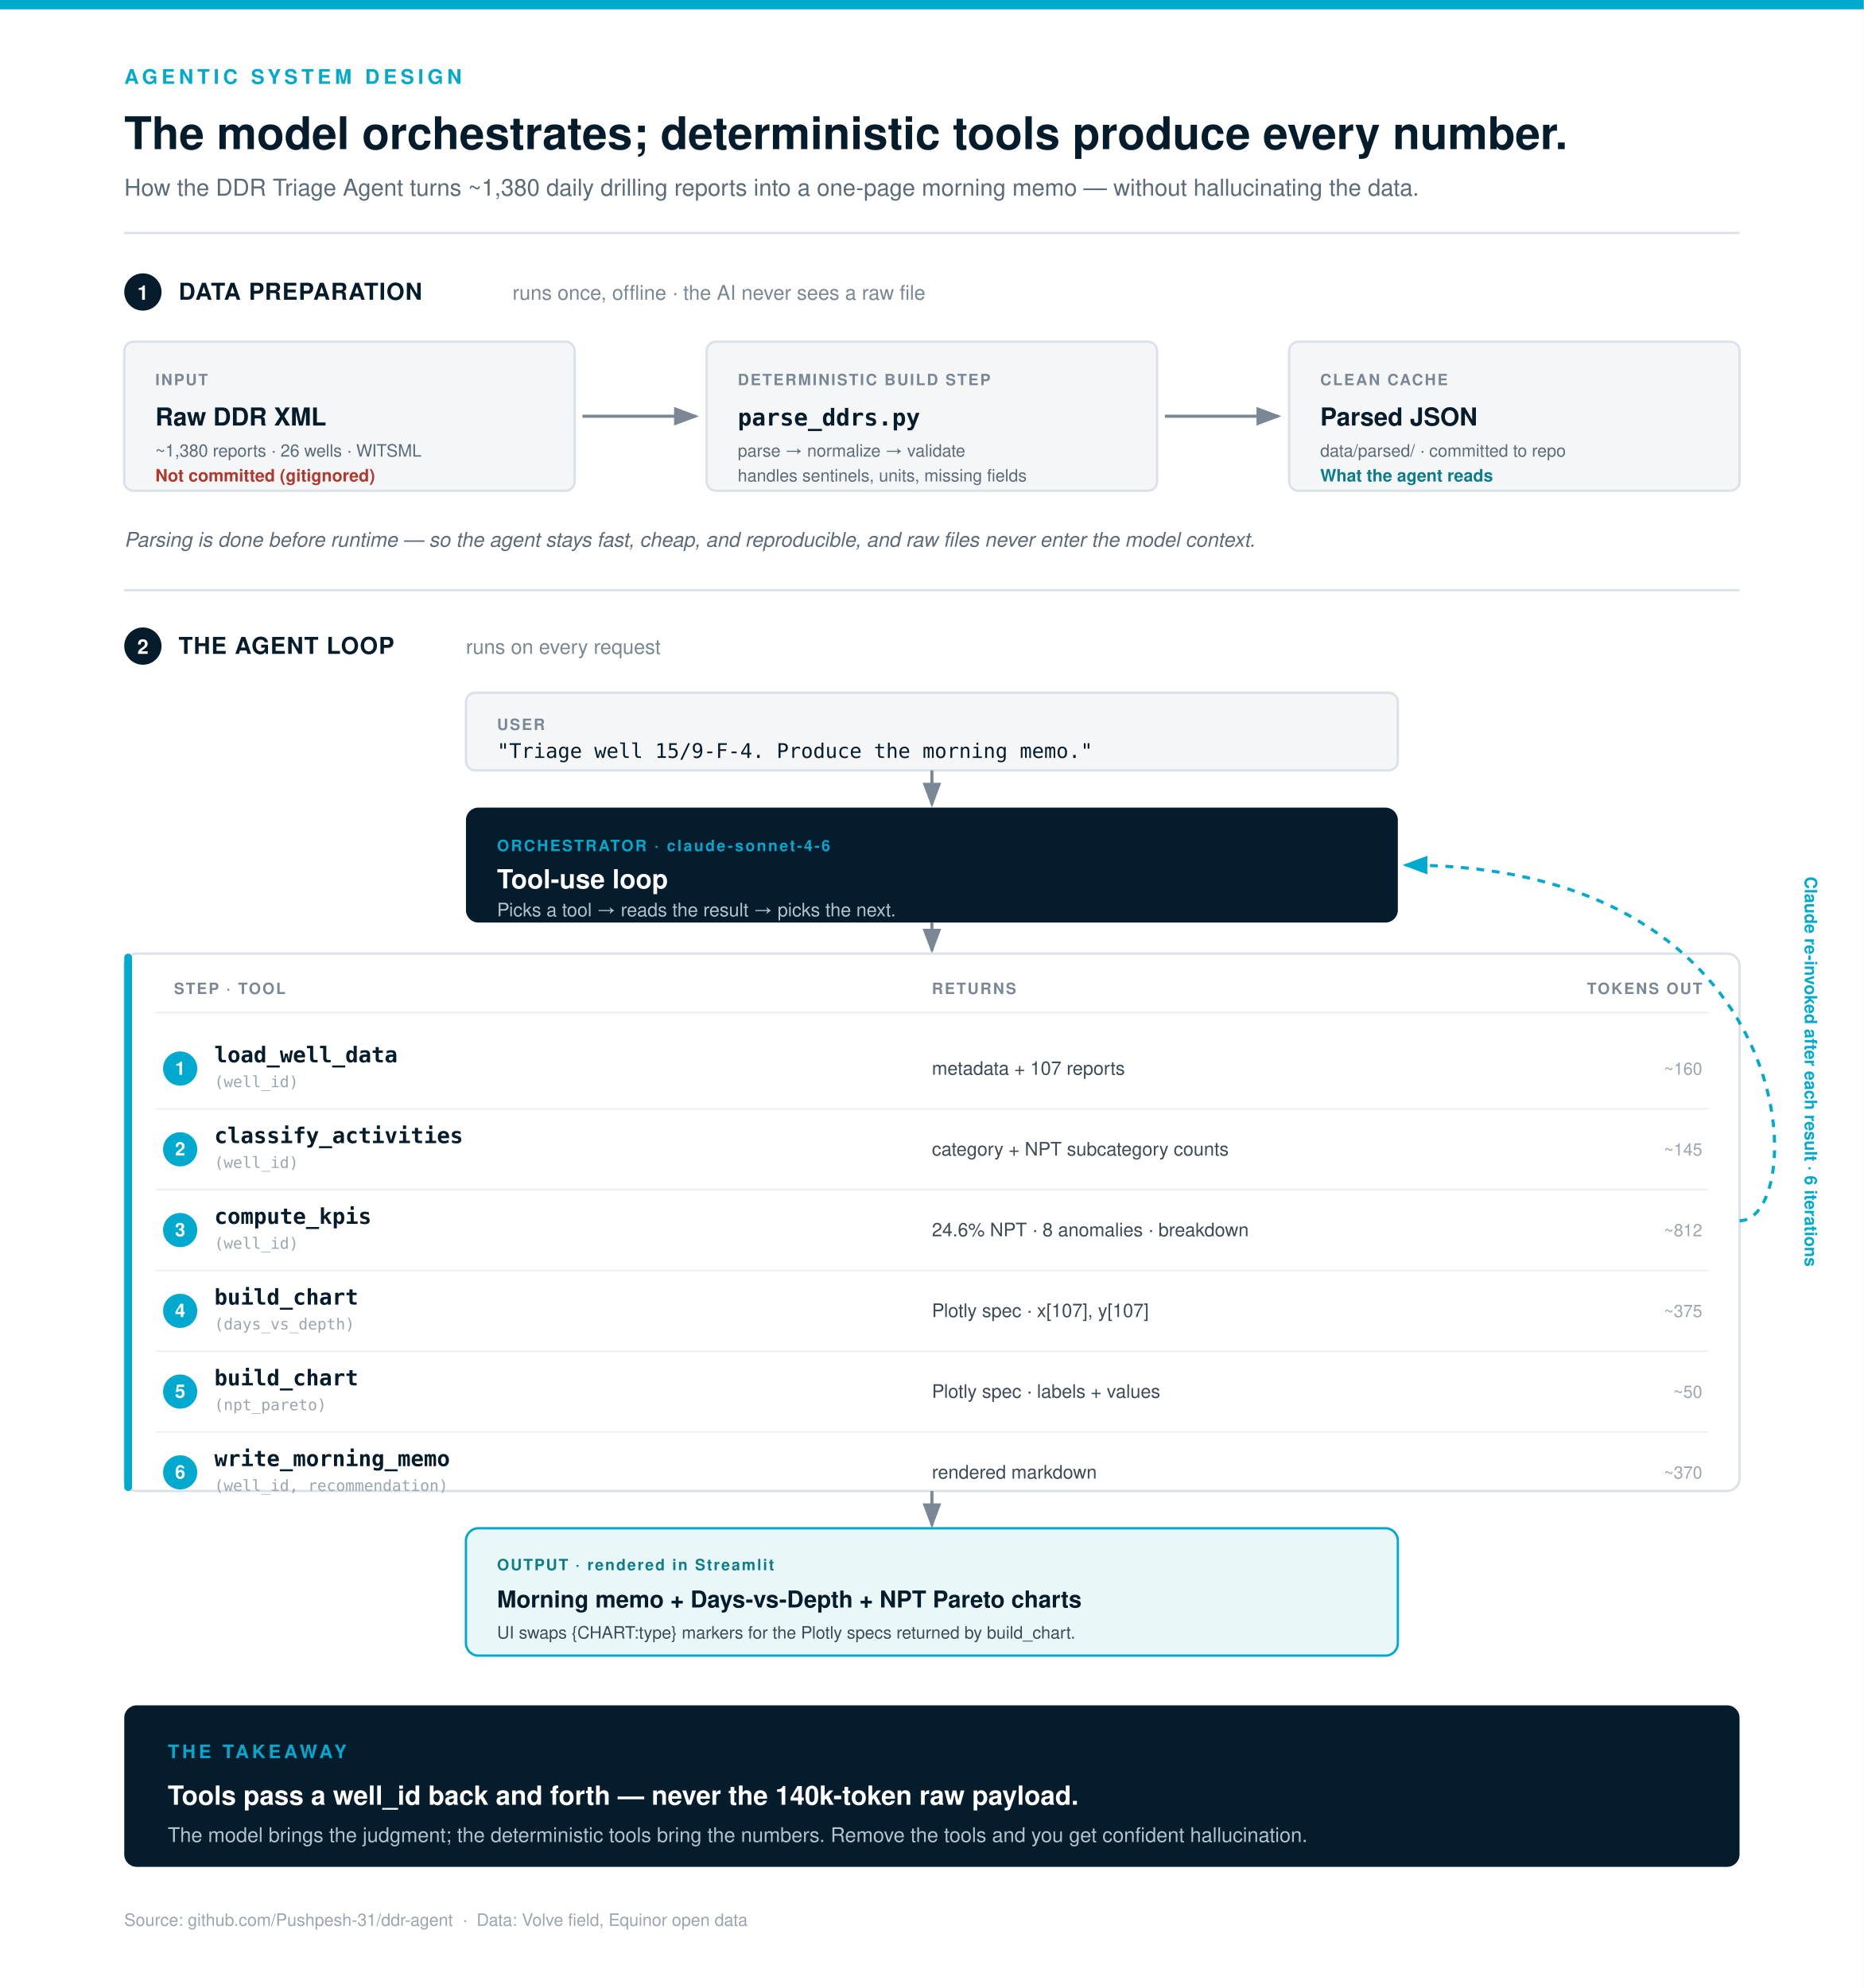
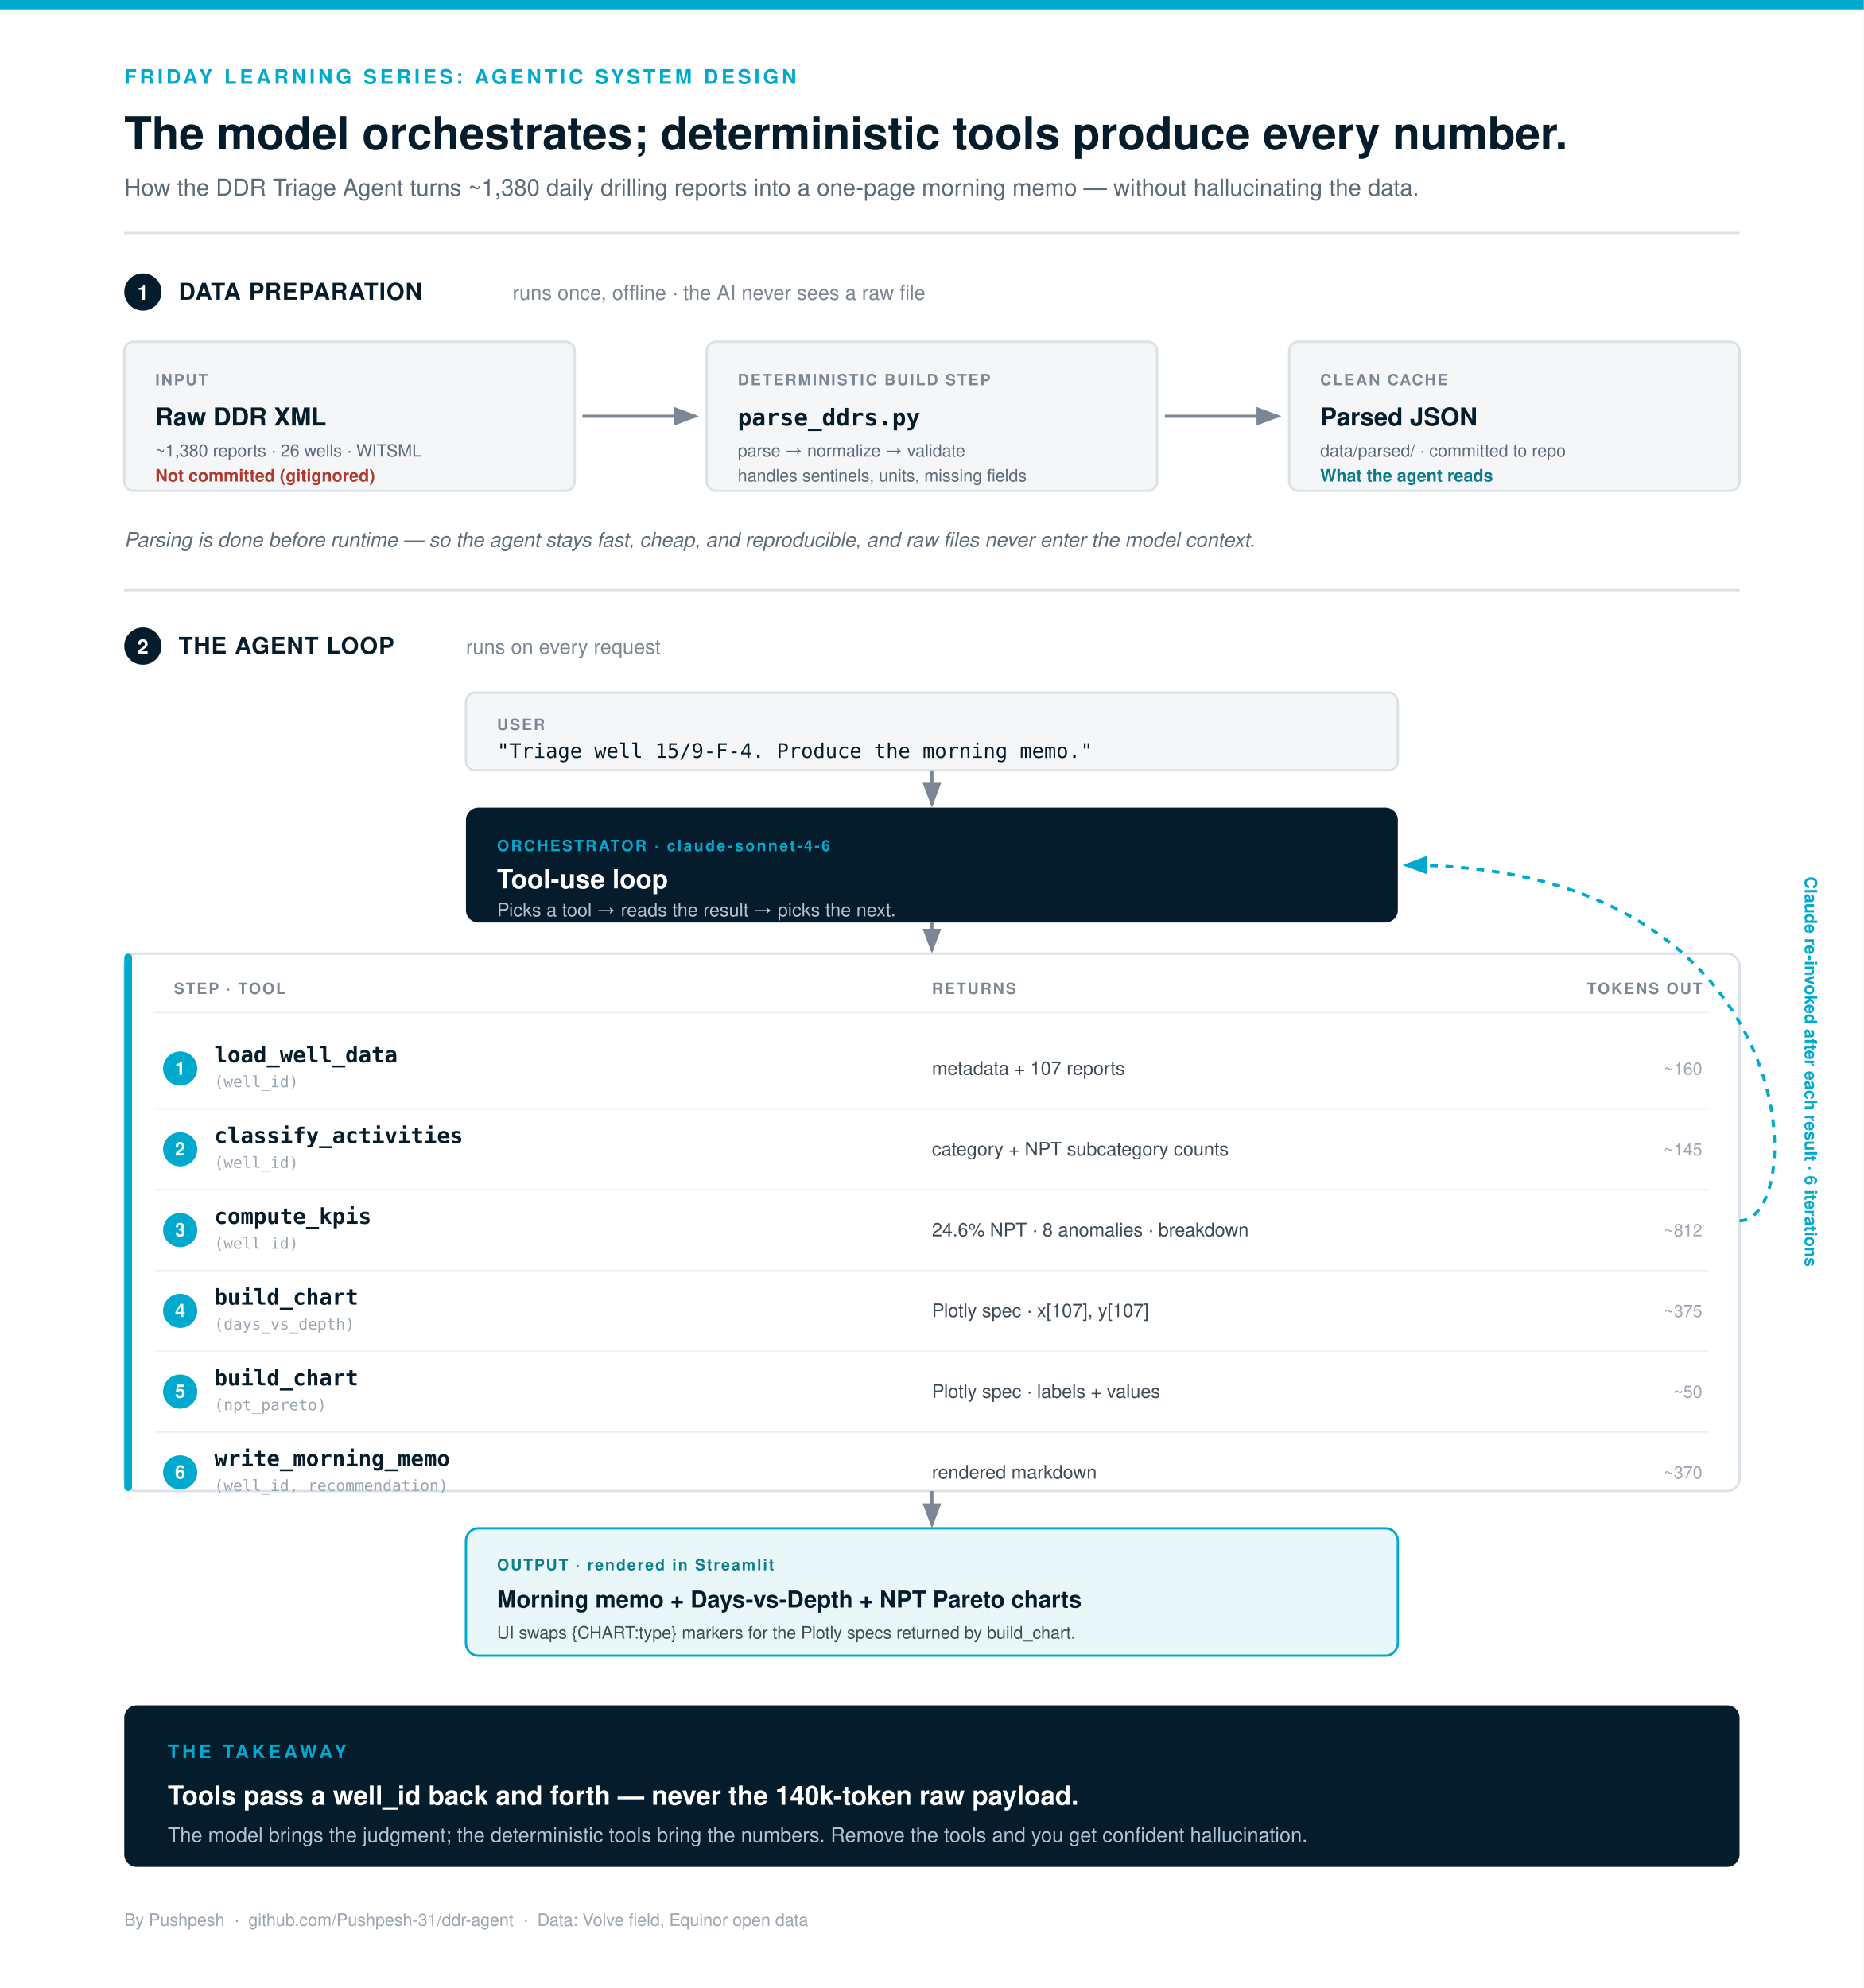
<svg xmlns="http://www.w3.org/2000/svg" viewBox="0 0 1200 1280" font-family="'Helvetica Neue', Helvetica, Arial, 'Segoe UI', sans-serif">
  <defs>
    <marker id="arr" markerWidth="9" markerHeight="9" refX="7" refY="3" orient="auto" markerUnits="strokeWidth">
      <path d="M0,0 L0,6 L8,3 z" fill="#7B8794" />
    </marker>
    <marker id="arr-t" markerWidth="9" markerHeight="9" refX="7" refY="3" orient="auto" markerUnits="strokeWidth">
      <path d="M0,0 L0,6 L8,3 z" fill="#00A9CE" />
    </marker>
  </defs>
  <rect width="1200" height="1280" fill="#ffffff" />
  <rect x="0" y="0" width="1200" height="6" fill="#00A9CE" />
-   <text x="80" y="54" font-size="13" font-weight="700" fill="#00A9CE" letter-spacing="2.5">AGENTIC SYSTEM DESIGN</text>
+   <text x="80" y="54" font-size="13" font-weight="700" fill="#00A9CE" letter-spacing="2">FRIDAY LEARNING SERIES: AGENTIC SYSTEM DESIGN</text>
  <text x="80" y="96" font-size="29" font-weight="700" fill="#051C2C">The model orchestrates; deterministic tools produce every number.</text>
  <text x="80" y="126" font-size="15" fill="#5C6B7A">How the DDR Triage Agent turns ~1,380 daily drilling reports into a one-page morning memo — without hallucinating the data.</text>
  <line x1="80" y1="150" x2="1120" y2="150" stroke="#DBE1E8" stroke-width="1.5" />
  <circle cx="92" cy="188" r="12" fill="#051C2C" />
  <text x="92" y="193" text-anchor="middle" font-size="13" font-weight="700" fill="#ffffff">1</text>
  <text x="115" y="193" font-size="15" font-weight="700" fill="#051C2C" letter-spacing="0.5">DATA PREPARATION</text>
  <text x="330" y="193" font-size="13" fill="#7B8794">runs once, offline · the AI never sees a raw file</text>
  <rect x="80" y="220" width="290" height="96" rx="6" fill="#F4F6F8" stroke="#DBE1E8" stroke-width="1.5" />
  <text x="100" y="248" font-size="10" font-weight="700" fill="#7B8794" letter-spacing="1">INPUT</text>
  <text x="100" y="274" font-size="16" font-weight="700" fill="#051C2C">Raw DDR XML</text>
  <text x="100" y="294" font-size="11" fill="#5C6B7A">~1,380 reports · 26 wells · WITSML</text>
  <text x="100" y="310" font-size="11" font-weight="600" fill="#B0392E">Not committed (gitignored)</text>
  <rect x="455" y="220" width="290" height="96" rx="6" fill="#F4F6F8" stroke="#DBE1E8" stroke-width="1.5" />
  <text x="475" y="248" font-size="10" font-weight="700" fill="#7B8794" letter-spacing="1">DETERMINISTIC BUILD STEP</text>
  <text x="475" y="274" font-size="15" font-weight="700" fill="#051C2C" font-family="ui-monospace, Menlo, monospace">parse_ddrs.py</text>
  <text x="475" y="294" font-size="11" fill="#5C6B7A">parse → normalize → validate</text>
  <text x="475" y="310" font-size="11" fill="#5C6B7A">handles sentinels, units, missing fields</text>
  <rect x="830" y="220" width="290" height="96" rx="6" fill="#F4F6F8" stroke="#DBE1E8" stroke-width="1.5" />
  <text x="850" y="248" font-size="10" font-weight="700" fill="#7B8794" letter-spacing="1">CLEAN CACHE</text>
  <text x="850" y="274" font-size="16" font-weight="700" fill="#051C2C">Parsed JSON</text>
  <text x="850" y="294" font-size="11" fill="#5C6B7A">data/parsed/ · committed to repo</text>
  <text x="850" y="310" font-size="11" font-weight="600" fill="#0B7C8C">What the agent reads</text>
  <line x1="375" y1="268" x2="448" y2="268" stroke="#7B8794" stroke-width="2" marker-end="url(#arr)" />
  <line x1="750" y1="268" x2="823" y2="268" stroke="#7B8794" stroke-width="2" marker-end="url(#arr)" />
  <text x="80" y="352" font-size="13" fill="#5C6B7A" font-style="italic">Parsing is done before runtime — so the agent stays fast, cheap, and reproducible, and raw files never enter the model context.</text>
  <line x1="80" y1="380" x2="1120" y2="380" stroke="#DBE1E8" stroke-width="1.5" />
  <circle cx="92" cy="416" r="12" fill="#051C2C" />
  <text x="92" y="421" text-anchor="middle" font-size="13" font-weight="700" fill="#ffffff">2</text>
  <text x="115" y="421" font-size="15" font-weight="700" fill="#051C2C" letter-spacing="0.5">THE AGENT LOOP</text>
  <text x="300" y="421" font-size="13" fill="#7B8794">runs on every request</text>
  <rect x="300" y="446" width="600" height="50" rx="6" fill="#F4F6F8" stroke="#DBE1E8" stroke-width="1.5" />
  <text x="320" y="470" font-size="10" font-weight="700" fill="#7B8794" letter-spacing="1">USER</text>
  <text x="320" y="488" font-size="13" fill="#051C2C" font-family="ui-monospace, Menlo, monospace">"Triage well 15/9-F-4. Produce the morning memo."</text>
  <line x1="600" y1="496" x2="600" y2="518" stroke="#7B8794" stroke-width="2" marker-end="url(#arr)" />
  <rect x="300" y="520" width="600" height="74" rx="8" fill="#051C2C" />
  <text x="320" y="548" font-size="10" font-weight="700" fill="#00A9CE" letter-spacing="1.2">ORCHESTRATOR · claude-sonnet-4-6</text>
  <text x="320" y="572" font-size="17" font-weight="700" fill="#ffffff">Tool-use loop</text>
  <text x="320" y="590" font-size="12" fill="#AEC4CE">Picks a tool → reads the result → picks the next.</text>
  <line x1="600" y1="594" x2="600" y2="612" stroke="#7B8794" stroke-width="2" marker-end="url(#arr)" />
  <rect x="80" y="614" width="1040" height="346" rx="8" fill="#ffffff" stroke="#DBE1E8" stroke-width="1.5" />
  <rect x="80" y="614" width="5" height="346" rx="2.5" fill="#00A9CE" />
  <text x="112" y="640" font-size="10" font-weight="700" fill="#7B8794" letter-spacing="1">STEP · TOOL</text>
  <text x="600" y="640" font-size="10" font-weight="700" fill="#7B8794" letter-spacing="1">RETURNS</text>
  <text x="1096" y="640" text-anchor="end" font-size="10" font-weight="700" fill="#7B8794" letter-spacing="1">TOKENS OUT</text>
  <line x1="100" y1="652" x2="1100" y2="652" stroke="#ECEFF2" stroke-width="1" />
  <circle cx="116" cy="688" r="11" fill="#00A9CE" />
  <text x="116" y="692" text-anchor="middle" font-size="12" font-weight="700" fill="#ffffff">1</text>
  <text x="138" y="684" font-size="14" font-weight="700" fill="#051C2C" font-family="ui-monospace, Menlo, monospace">load_well_data</text>
  <text x="138" y="700" font-size="10" fill="#9AA5B1" font-family="ui-monospace, Menlo, monospace">(well_id)</text>
  <text x="600" y="692" font-size="12" fill="#3D4A57">metadata + 107 reports</text>
  <text x="1096" y="692" text-anchor="end" font-size="11" fill="#9AA5B1">~160</text>
  <line x1="100" y1="714" x2="1100" y2="714" stroke="#ECEFF2" stroke-width="1" />
  <circle cx="116" cy="740" r="11" fill="#00A9CE" />
  <text x="116" y="744" text-anchor="middle" font-size="12" font-weight="700" fill="#ffffff">2</text>
  <text x="138" y="736" font-size="14" font-weight="700" fill="#051C2C" font-family="ui-monospace, Menlo, monospace">classify_activities</text>
  <text x="138" y="752" font-size="10" fill="#9AA5B1" font-family="ui-monospace, Menlo, monospace">(well_id)</text>
  <text x="600" y="744" font-size="12" fill="#3D4A57">category + NPT subcategory counts</text>
  <text x="1096" y="744" text-anchor="end" font-size="11" fill="#9AA5B1">~145</text>
  <line x1="100" y1="766" x2="1100" y2="766" stroke="#ECEFF2" stroke-width="1" />
  <circle cx="116" cy="792" r="11" fill="#00A9CE" />
  <text x="116" y="796" text-anchor="middle" font-size="12" font-weight="700" fill="#ffffff">3</text>
  <text x="138" y="788" font-size="14" font-weight="700" fill="#051C2C" font-family="ui-monospace, Menlo, monospace">compute_kpis</text>
  <text x="138" y="804" font-size="10" fill="#9AA5B1" font-family="ui-monospace, Menlo, monospace">(well_id)</text>
  <text x="600" y="796" font-size="12" fill="#3D4A57">24.6% NPT · 8 anomalies · breakdown</text>
  <text x="1096" y="796" text-anchor="end" font-size="11" fill="#9AA5B1">~812</text>
  <line x1="100" y1="818" x2="1100" y2="818" stroke="#ECEFF2" stroke-width="1" />
  <circle cx="116" cy="844" r="11" fill="#00A9CE" />
  <text x="116" y="848" text-anchor="middle" font-size="12" font-weight="700" fill="#ffffff">4</text>
  <text x="138" y="840" font-size="14" font-weight="700" fill="#051C2C" font-family="ui-monospace, Menlo, monospace">build_chart</text>
  <text x="138" y="856" font-size="10" fill="#9AA5B1" font-family="ui-monospace, Menlo, monospace">(days_vs_depth)</text>
  <text x="600" y="848" font-size="12" fill="#3D4A57">Plotly spec · x[107], y[107]</text>
  <text x="1096" y="848" text-anchor="end" font-size="11" fill="#9AA5B1">~375</text>
  <line x1="100" y1="870" x2="1100" y2="870" stroke="#ECEFF2" stroke-width="1" />
  <circle cx="116" cy="896" r="11" fill="#00A9CE" />
  <text x="116" y="900" text-anchor="middle" font-size="12" font-weight="700" fill="#ffffff">5</text>
  <text x="138" y="892" font-size="14" font-weight="700" fill="#051C2C" font-family="ui-monospace, Menlo, monospace">build_chart</text>
  <text x="138" y="908" font-size="10" fill="#9AA5B1" font-family="ui-monospace, Menlo, monospace">(npt_pareto)</text>
  <text x="600" y="900" font-size="12" fill="#3D4A57">Plotly spec · labels + values</text>
  <text x="1096" y="900" text-anchor="end" font-size="11" fill="#9AA5B1">~50</text>
  <line x1="100" y1="922" x2="1100" y2="922" stroke="#ECEFF2" stroke-width="1" />
  <circle cx="116" cy="948" r="11" fill="#00A9CE" />
  <text x="116" y="952" text-anchor="middle" font-size="12" font-weight="700" fill="#ffffff">6</text>
  <text x="138" y="944" font-size="14" font-weight="700" fill="#051C2C" font-family="ui-monospace, Menlo, monospace">write_morning_memo</text>
  <text x="138" y="960" font-size="10" fill="#9AA5B1" font-family="ui-monospace, Menlo, monospace">(well_id, recommendation)</text>
  <text x="600" y="952" font-size="12" fill="#3D4A57">rendered markdown</text>
  <text x="1096" y="952" text-anchor="end" font-size="11" fill="#9AA5B1">~370</text>
  <path d="M 1120 786 C 1165 786, 1165 557, 905 557" stroke="#00A9CE" stroke-width="2" stroke-dasharray="5,5" fill="none" marker-end="url(#arr-t)" />
  <text x="1162" y="690" font-size="11" font-weight="600" fill="#00A9CE" text-anchor="middle" transform="rotate(90 1162 690)">Claude re-invoked after each result · 6 iterations</text>
  <line x1="600" y1="960" x2="600" y2="982" stroke="#7B8794" stroke-width="2" marker-end="url(#arr)" />
  <rect x="300" y="984" width="600" height="82" rx="8" fill="#EAF7F9" stroke="#00A9CE" stroke-width="1.5" />
  <text x="320" y="1011" font-size="10" font-weight="700" fill="#0B7C8C" letter-spacing="1">OUTPUT · rendered in Streamlit</text>
  <text x="320" y="1035" font-size="15" font-weight="700" fill="#051C2C">Morning memo + Days-vs-Depth + NPT Pareto charts</text>
  <text x="320" y="1055" font-size="11" fill="#3D4A57">UI swaps {CHART:type} markers for the Plotly specs returned by build_chart.</text>
  <rect x="80" y="1098" width="1040" height="104" rx="8" fill="#051C2C" />
  <text x="108" y="1132" font-size="12" font-weight="700" fill="#00A9CE" letter-spacing="2">THE TAKEAWAY</text>
  <text x="108" y="1162" font-size="17" font-weight="700" fill="#ffffff">Tools pass a well_id back and forth — never the 140k-token raw payload.</text>
  <text x="108" y="1186" font-size="13" fill="#AEC4CE">The model brings the judgment; the deterministic tools bring the numbers. Remove the tools and you get confident hallucination.</text>
-   <text x="80" y="1240" font-size="11" fill="#9AA5B1">Source: github.com/Pushpesh-31/ddr-agent  ·  Data: Volve field, Equinor open data</text>
+   <text x="80" y="1240" font-size="11" fill="#9AA5B1">By Pushpesh  ·  github.com/Pushpesh-31/ddr-agent  ·  Data: Volve field, Equinor open data</text>
</svg>
